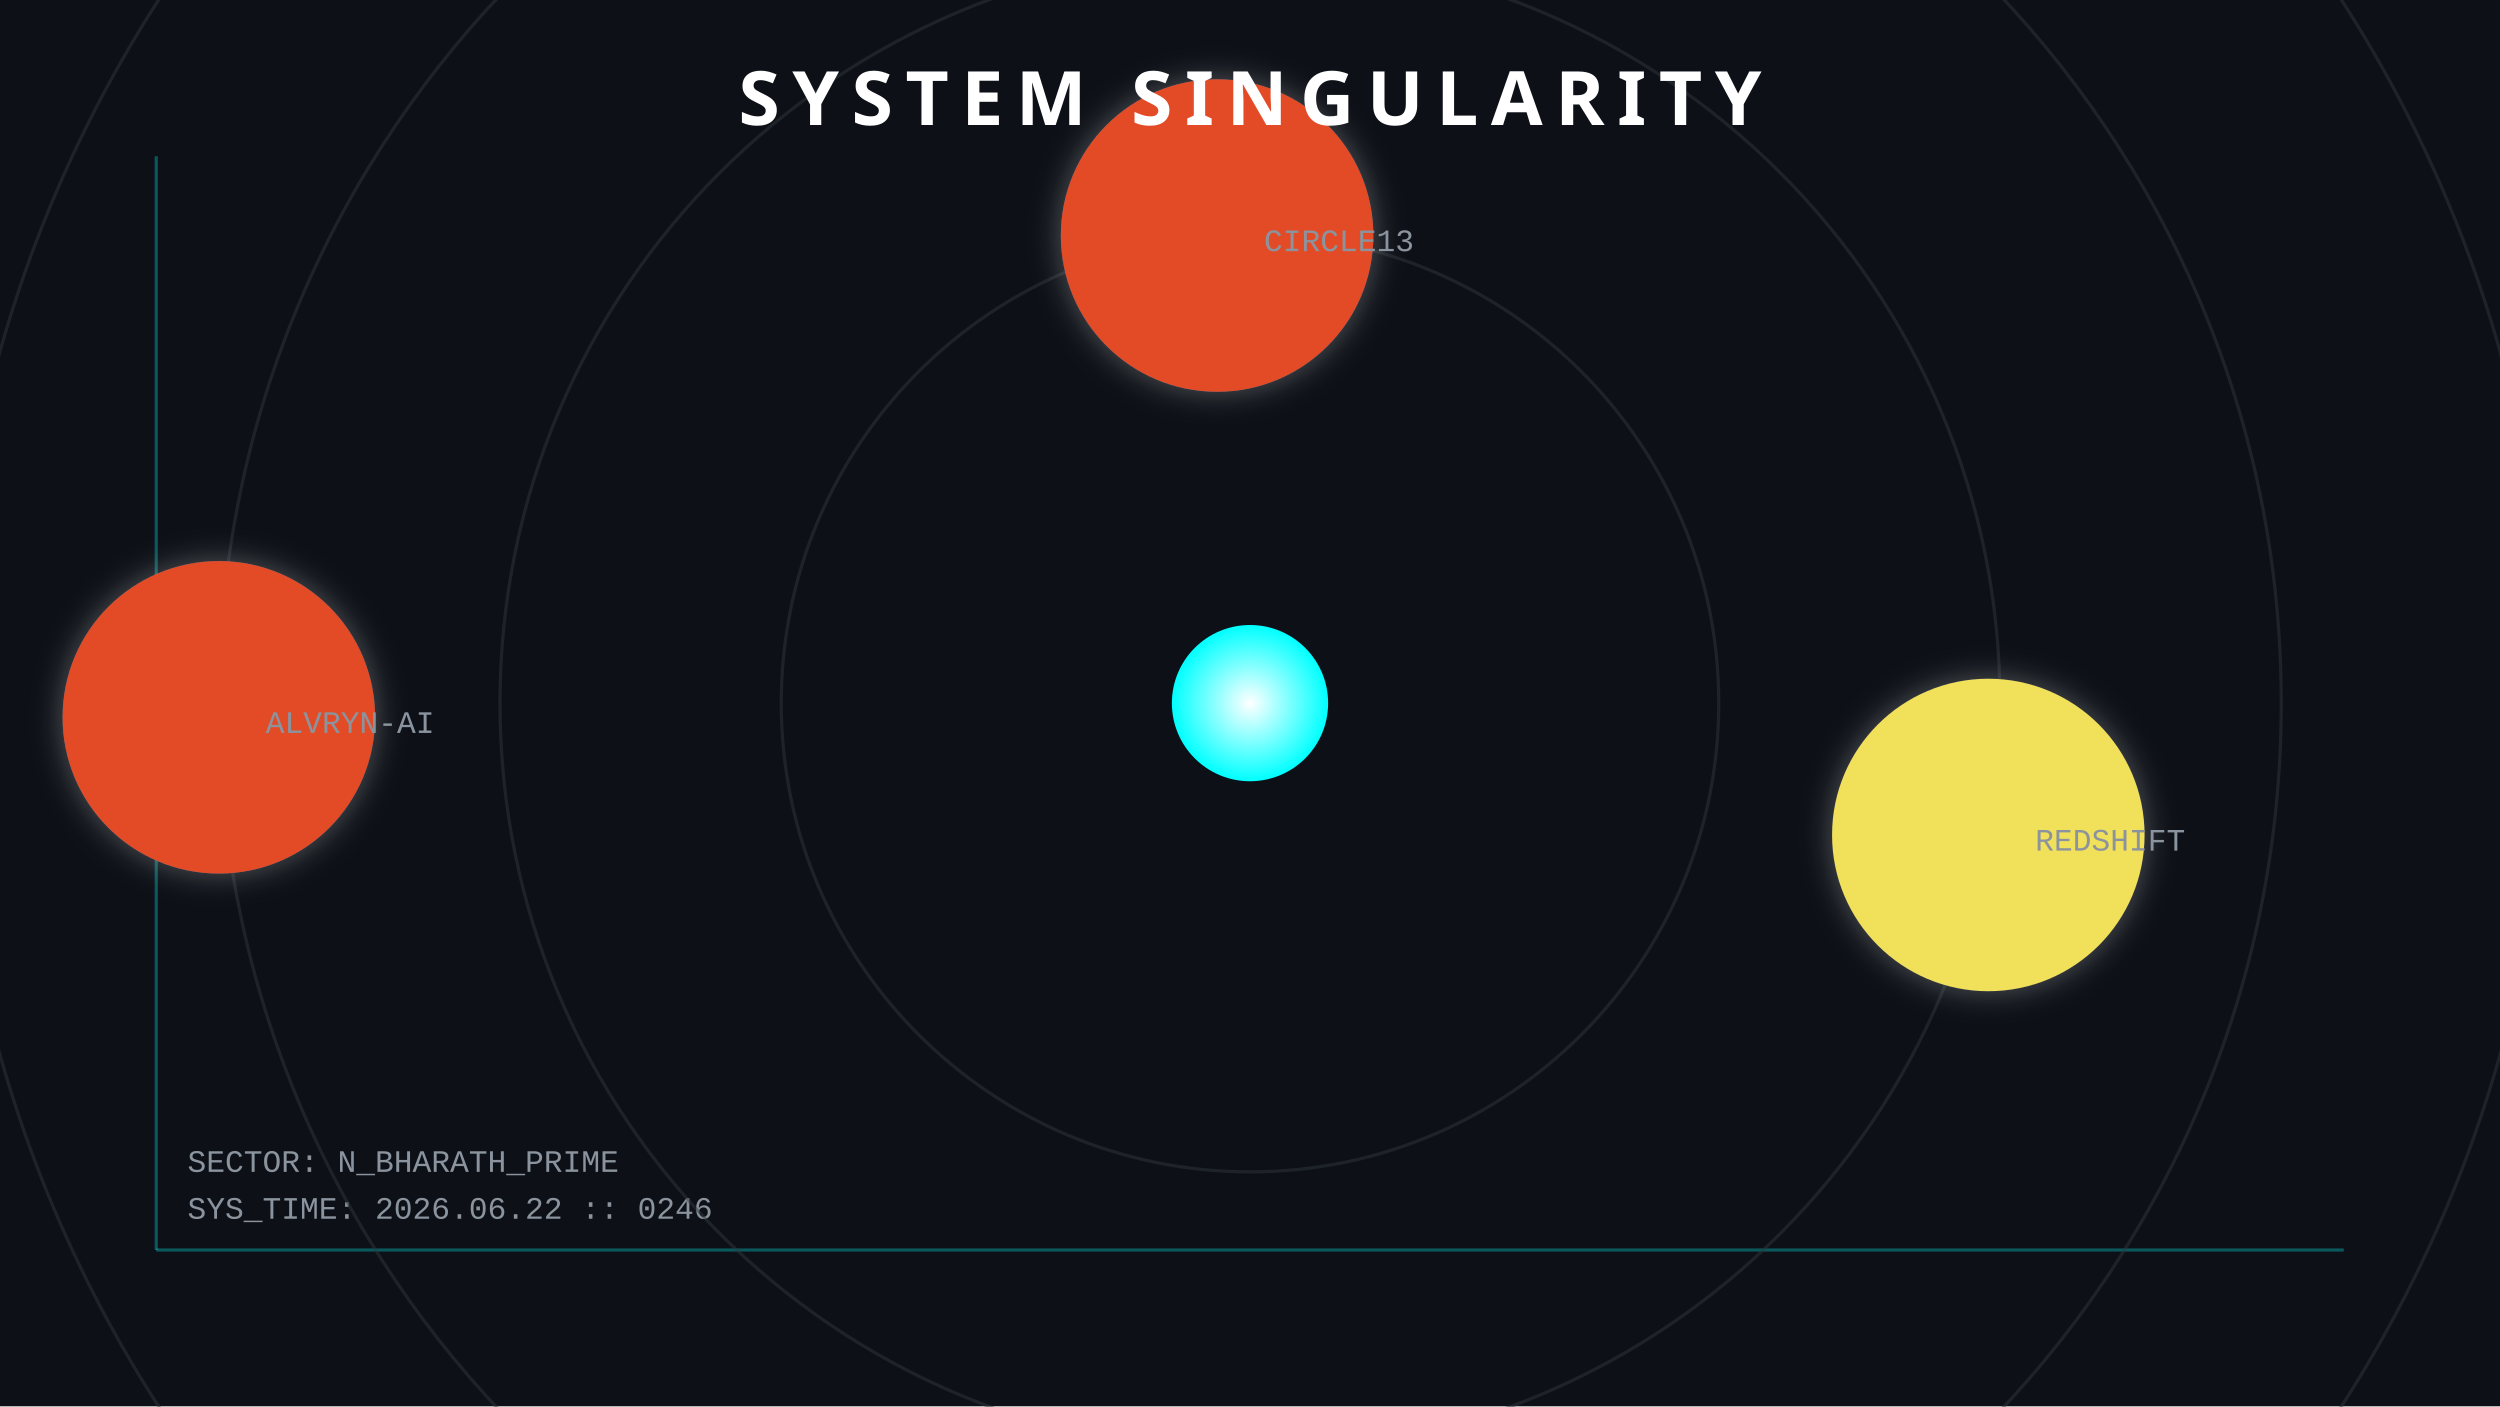
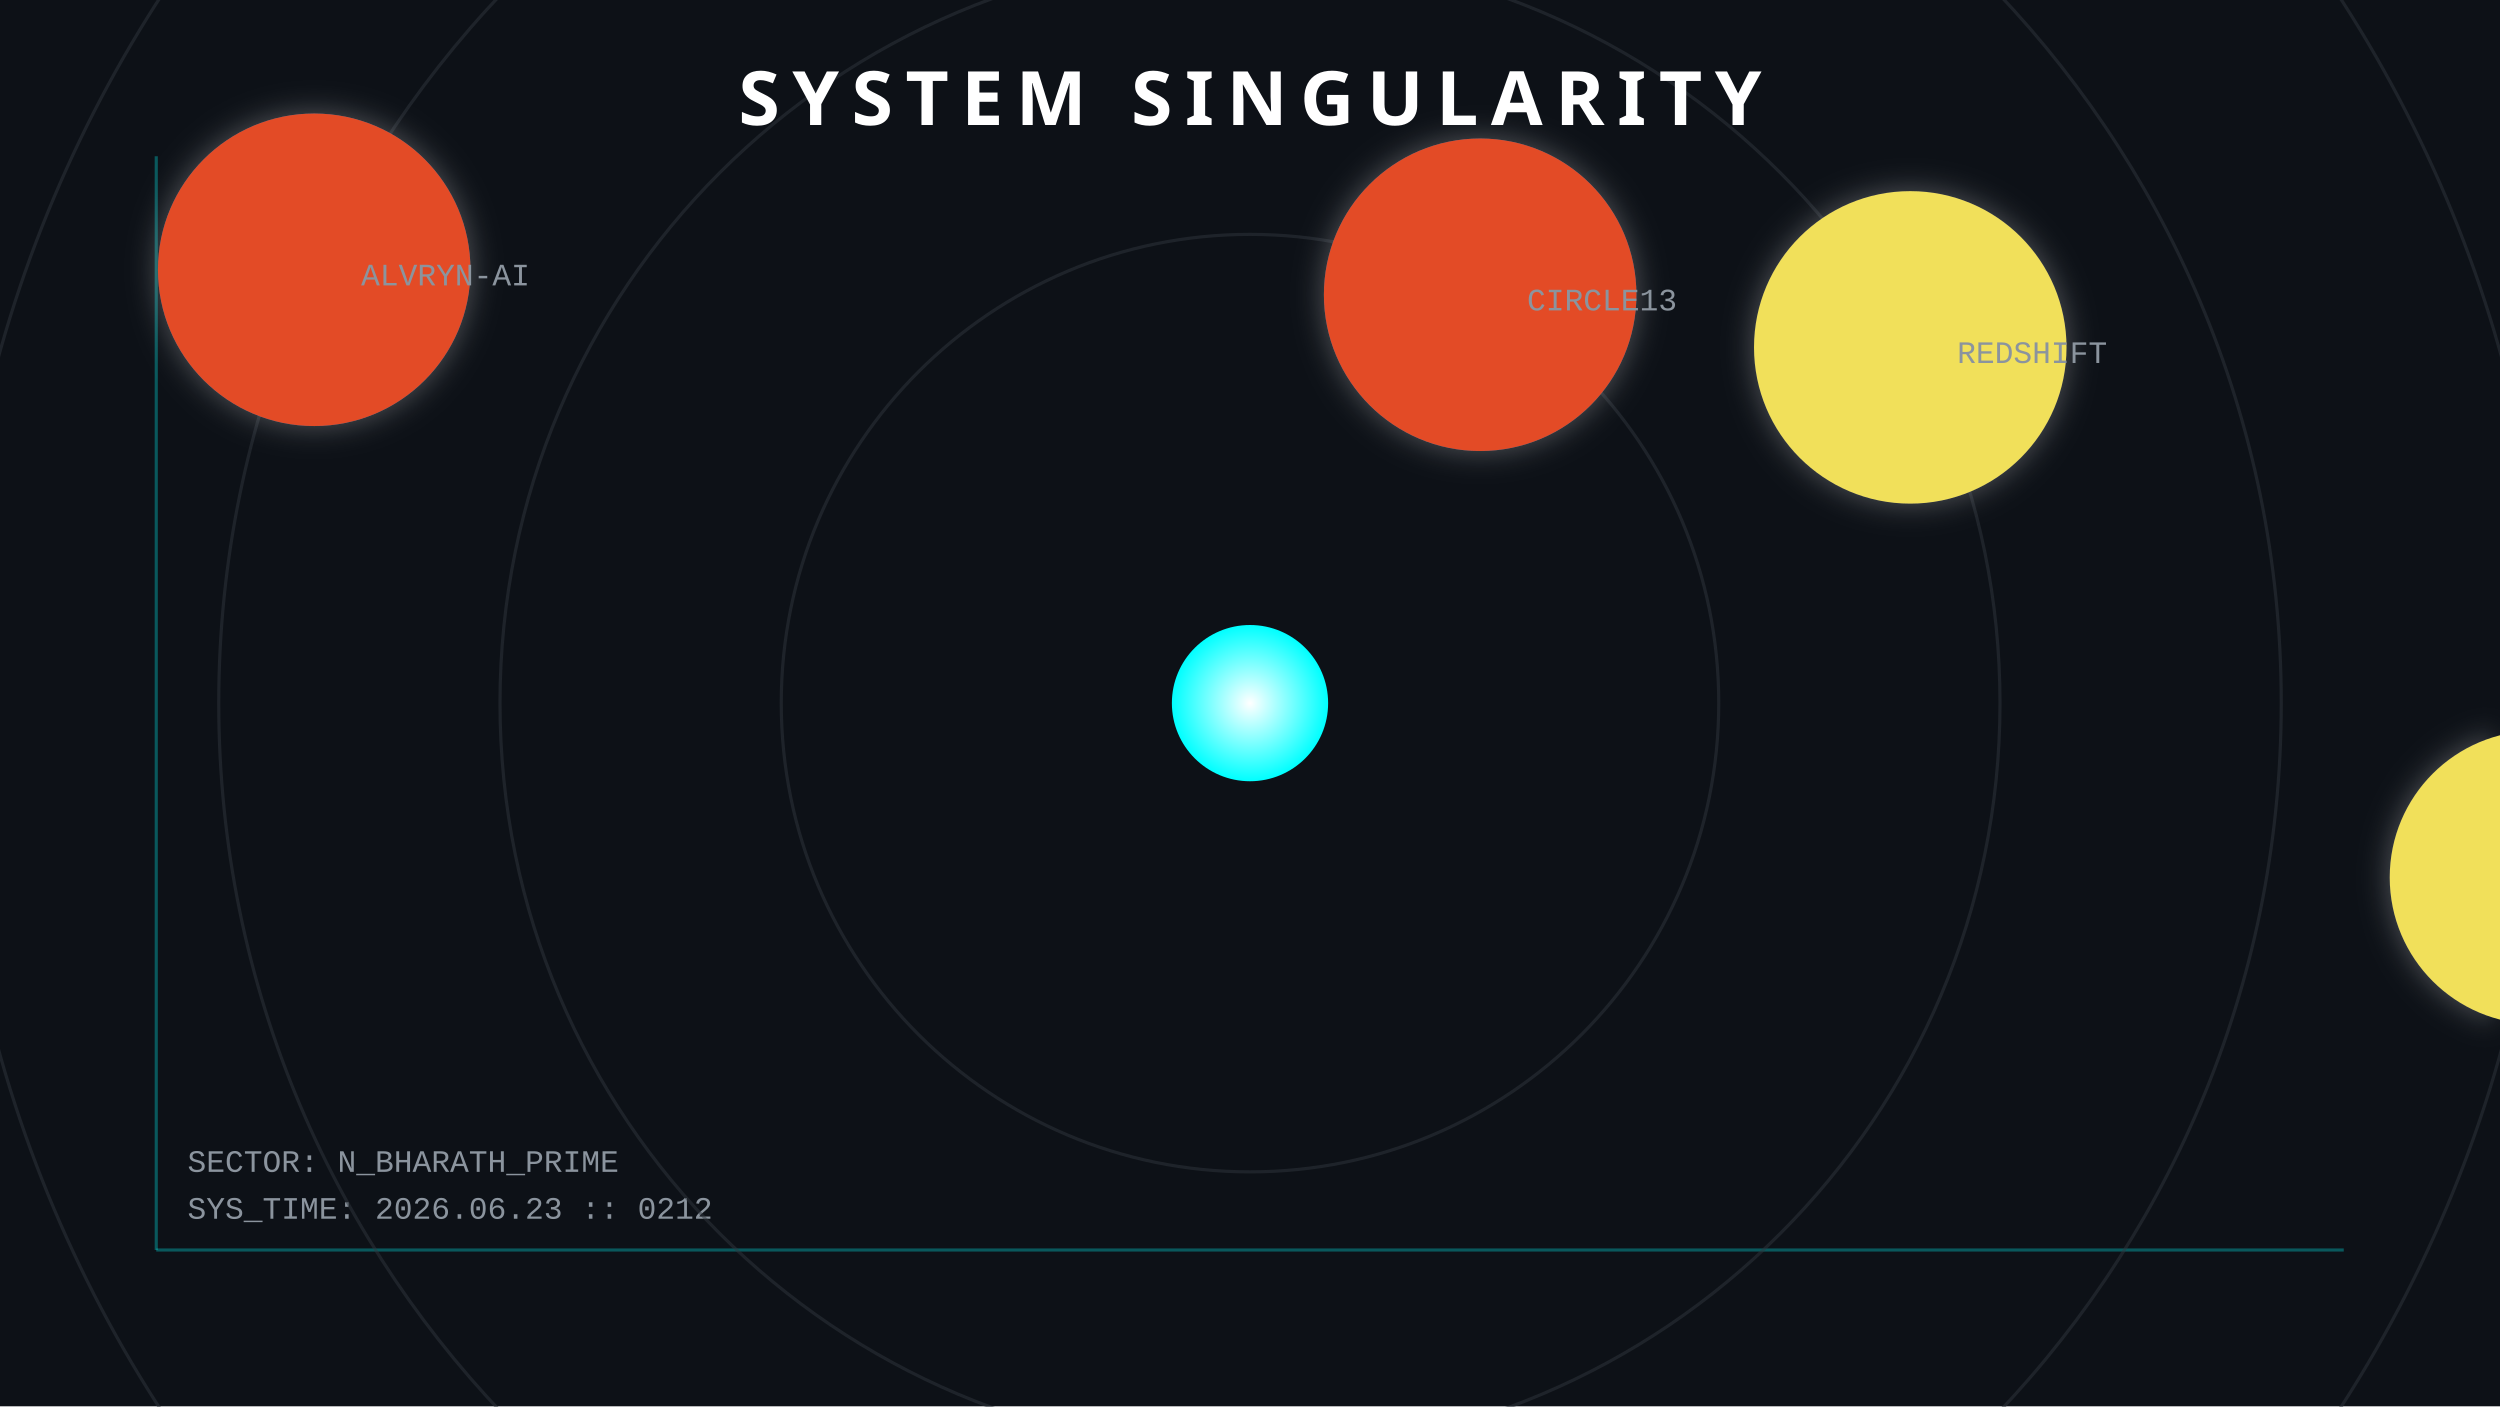
<svg xmlns="http://www.w3.org/2000/svg" width="800" height="450">
  <style>
        .orbit { fill: none; stroke: #30363d; stroke-width: 1; opacity: 0.5; }
        .planet { filter: drop-shadow(0 0 5px rgba(255,255,255,0.3)); }
        .text { font-family: 'Courier New', monospace; fill: #8b949e; font-size: 10px; }
        .title { font-family: sans-serif; fill: white; font-weight: bold; font-size: 24px; letter-spacing: 4px; }
        .hud-line { stroke: #00ffff; stroke-width: 1; opacity: 0.3; }
        
        /* ANIMATIONS */
        @keyframes pulse { 0% { r: 25; opacity: 0.8; } 50% { r: 30; opacity: 0.4; } 100% { r: 25; opacity: 0.8; } }
        .sun { animation: pulse 4s infinite; }
    </style>
  <rect width="100%" height="100%" fill="#0d1117" />
  <line x1="50" y1="50" x2="50" y2="400" class="hud-line" />
  <line x1="50" y1="400" x2="750" y2="400" class="hud-line" />
-   <text x="60" y="390" class="text">SYS_TIME: 2026.06.22 :: 0246</text>
+   <text x="60" y="390" class="text">SYS_TIME: 2026.06.23 :: 0212</text>
  <text x="60" y="375" class="text">SECTOR: N_BHARATH_PRIME</text>
  <circle cx="400" cy="225" r="25" fill="url(#grad1)" class="sun" />
  <defs>
    <radialGradient id="grad1" cx="50%" cy="50%" r="50%" fx="50%" fy="50%">
      <stop offset="0%" style="stop-color:white;stop-opacity:1" />
      <stop offset="100%" style="stop-color:#00ffff;stop-opacity:1" />
    </radialGradient>
  </defs>
  <circle cx="400" cy="225" r="150.0" class="orbit" />
-   <circle cx="389.468" cy="75.37" r="50" fill="#e34c26" class="planet" />
-   <text x="404.468" y="80.37" class="text" fill="white">CIRCLE13</text>
+   <circle cx="473.65" cy="94.326" r="50" fill="#e34c26" class="planet" />
+   <text x="488.65" y="99.326" class="text" fill="white">CIRCLE13</text>
  <circle cx="400" cy="225" r="240.0" class="orbit" />
-   <circle cx="636.262" cy="267.19" r="50" fill="#f1e05a" class="planet" />
-   <text x="651.262" y="272.19" class="text" fill="white">REDSHIFT</text>
+   <circle cx="611.285" cy="111.163" r="50" fill="#f1e05a" class="planet" />
+   <text x="626.285" y="116.163" class="text" fill="white">REDSHIFT</text>
  <circle cx="400" cy="225" r="330.0" class="orbit" />
-   <circle cx="70.031" cy="229.542" r="50" fill="#e34c26" class="planet" />
-   <text x="85.031" y="234.542" class="text" fill="white">ALVRYN-AI</text>
+   <circle cx="100.548" cy="86.334" r="50" fill="#e34c26" class="planet" />
+   <text x="115.548" y="91.334" class="text" fill="white">ALVRYN-AI</text>
  <circle cx="400" cy="225" r="415.422" class="orbit" />
-   <circle cx="691.076" cy="-71.396" r="46.948" fill="#f1e05a" class="planet" />
-   <text x="706.076" y="-66.396" class="text" fill="white">DRIFT-CIRCLE13</text>
+   <circle cx="811.66" cy="280.781" r="46.948" fill="#f1e05a" class="planet" />
+   <text x="826.66" y="285.781" class="text" fill="white">DRIFT-CIRCLE13</text>
  <circle cx="400" cy="225" r="461.81" class="orbit" />
-   <circle cx="463.118" cy="682.476" r="20.925" fill="#2b7489" class="planet" />
-   <text x="478.118" y="687.476" class="text" fill="white">DSATM-EXAM-SYSTEM-</text>
-   <circle cx="400" cy="225" r="504.968" class="orbit" />
-   <circle cx="247.826" cy="-256.493" r="18.772" fill="#8b949e" class="planet" />
-   <text x="262.826" y="-251.493" class="text" fill="white">NBHARATH1306</text>
-   <circle cx="400" cy="225" r="547.2" class="orbit" />
-   <circle cx="336.424" cy="-318.494" r="18.155" fill="#e34c26" class="planet" />
-   <text x="351.424" y="-313.494" class="text" fill="white">WEBSITE-EQUDATOR-TRADING-PLATFORM</text>
-   <circle cx="400" cy="225" r="578.033" class="orbit" />
-   <circle cx="28.593" cy="667.921" r="10.555" fill="#8b949e" class="planet" />
-   <text x="43.593" y="672.921" class="text" fill="white">FLASK</text>
-   <circle cx="400" cy="225" r="608.306" class="orbit" />
-   <circle cx="-183.688" cy="53.7" r="10.182" fill="#8b949e" class="planet" />
-   <text x="-168.688" y="58.7" class="text" fill="white">HCF-INTERNSHIP</text>
-   <circle cx="400" cy="225" r="637.175" class="orbit" />
-   <circle cx="775.872" cy="739.502" r="9.246" fill="#8b949e" class="planet" />
+   <circle cx="846.071" cy="105.464" r="20.925" fill="#2b7489" class="planet" />
+   <text x="861.071" y="110.464" class="text" fill="white">DSATM-EXAM-SYSTEM-</text>
+   <circle cx="400" cy="225" r="504.971" class="orbit" />
+   <circle cx="211.876" cy="693.62" r="18.774" fill="#8b949e" class="planet" />
+   <text x="226.876" y="698.62" class="text" fill="white">NBHARATH1306</text>
+   <circle cx="400" cy="225" r="547.203" class="orbit" />
+   <circle cx="891.242" cy="466.064" r="18.155" fill="#e34c26" class="planet" />
+   <text x="906.242" y="471.064" class="text" fill="white">WEBSITE-EQUDATOR-TRADING-PLATFORM</text>
+   <circle cx="400" cy="225" r="578.035" class="orbit" />
+   <circle cx="603.703" cy="765.953" r="10.555" fill="#8b949e" class="planet" />
+   <text x="618.703" y="770.953" class="text" fill="white">FLASK</text>
+   <circle cx="400" cy="225" r="608.308" class="orbit" />
+   <circle cx="-207.145" cy="187.387" r="10.182" fill="#8b949e" class="planet" />
+   <text x="-192.145" y="192.387" class="text" fill="white">HCF-INTERNSHIP</text>
+   <circle cx="400" cy="225" r="637.178" class="orbit" />
+   <circle cx="884.32" cy="639.04" r="9.246" fill="#8b949e" class="planet" />
  <text x="400" y="40" text-anchor="middle" class="title">SYSTEM SINGULARITY</text>
</svg>
